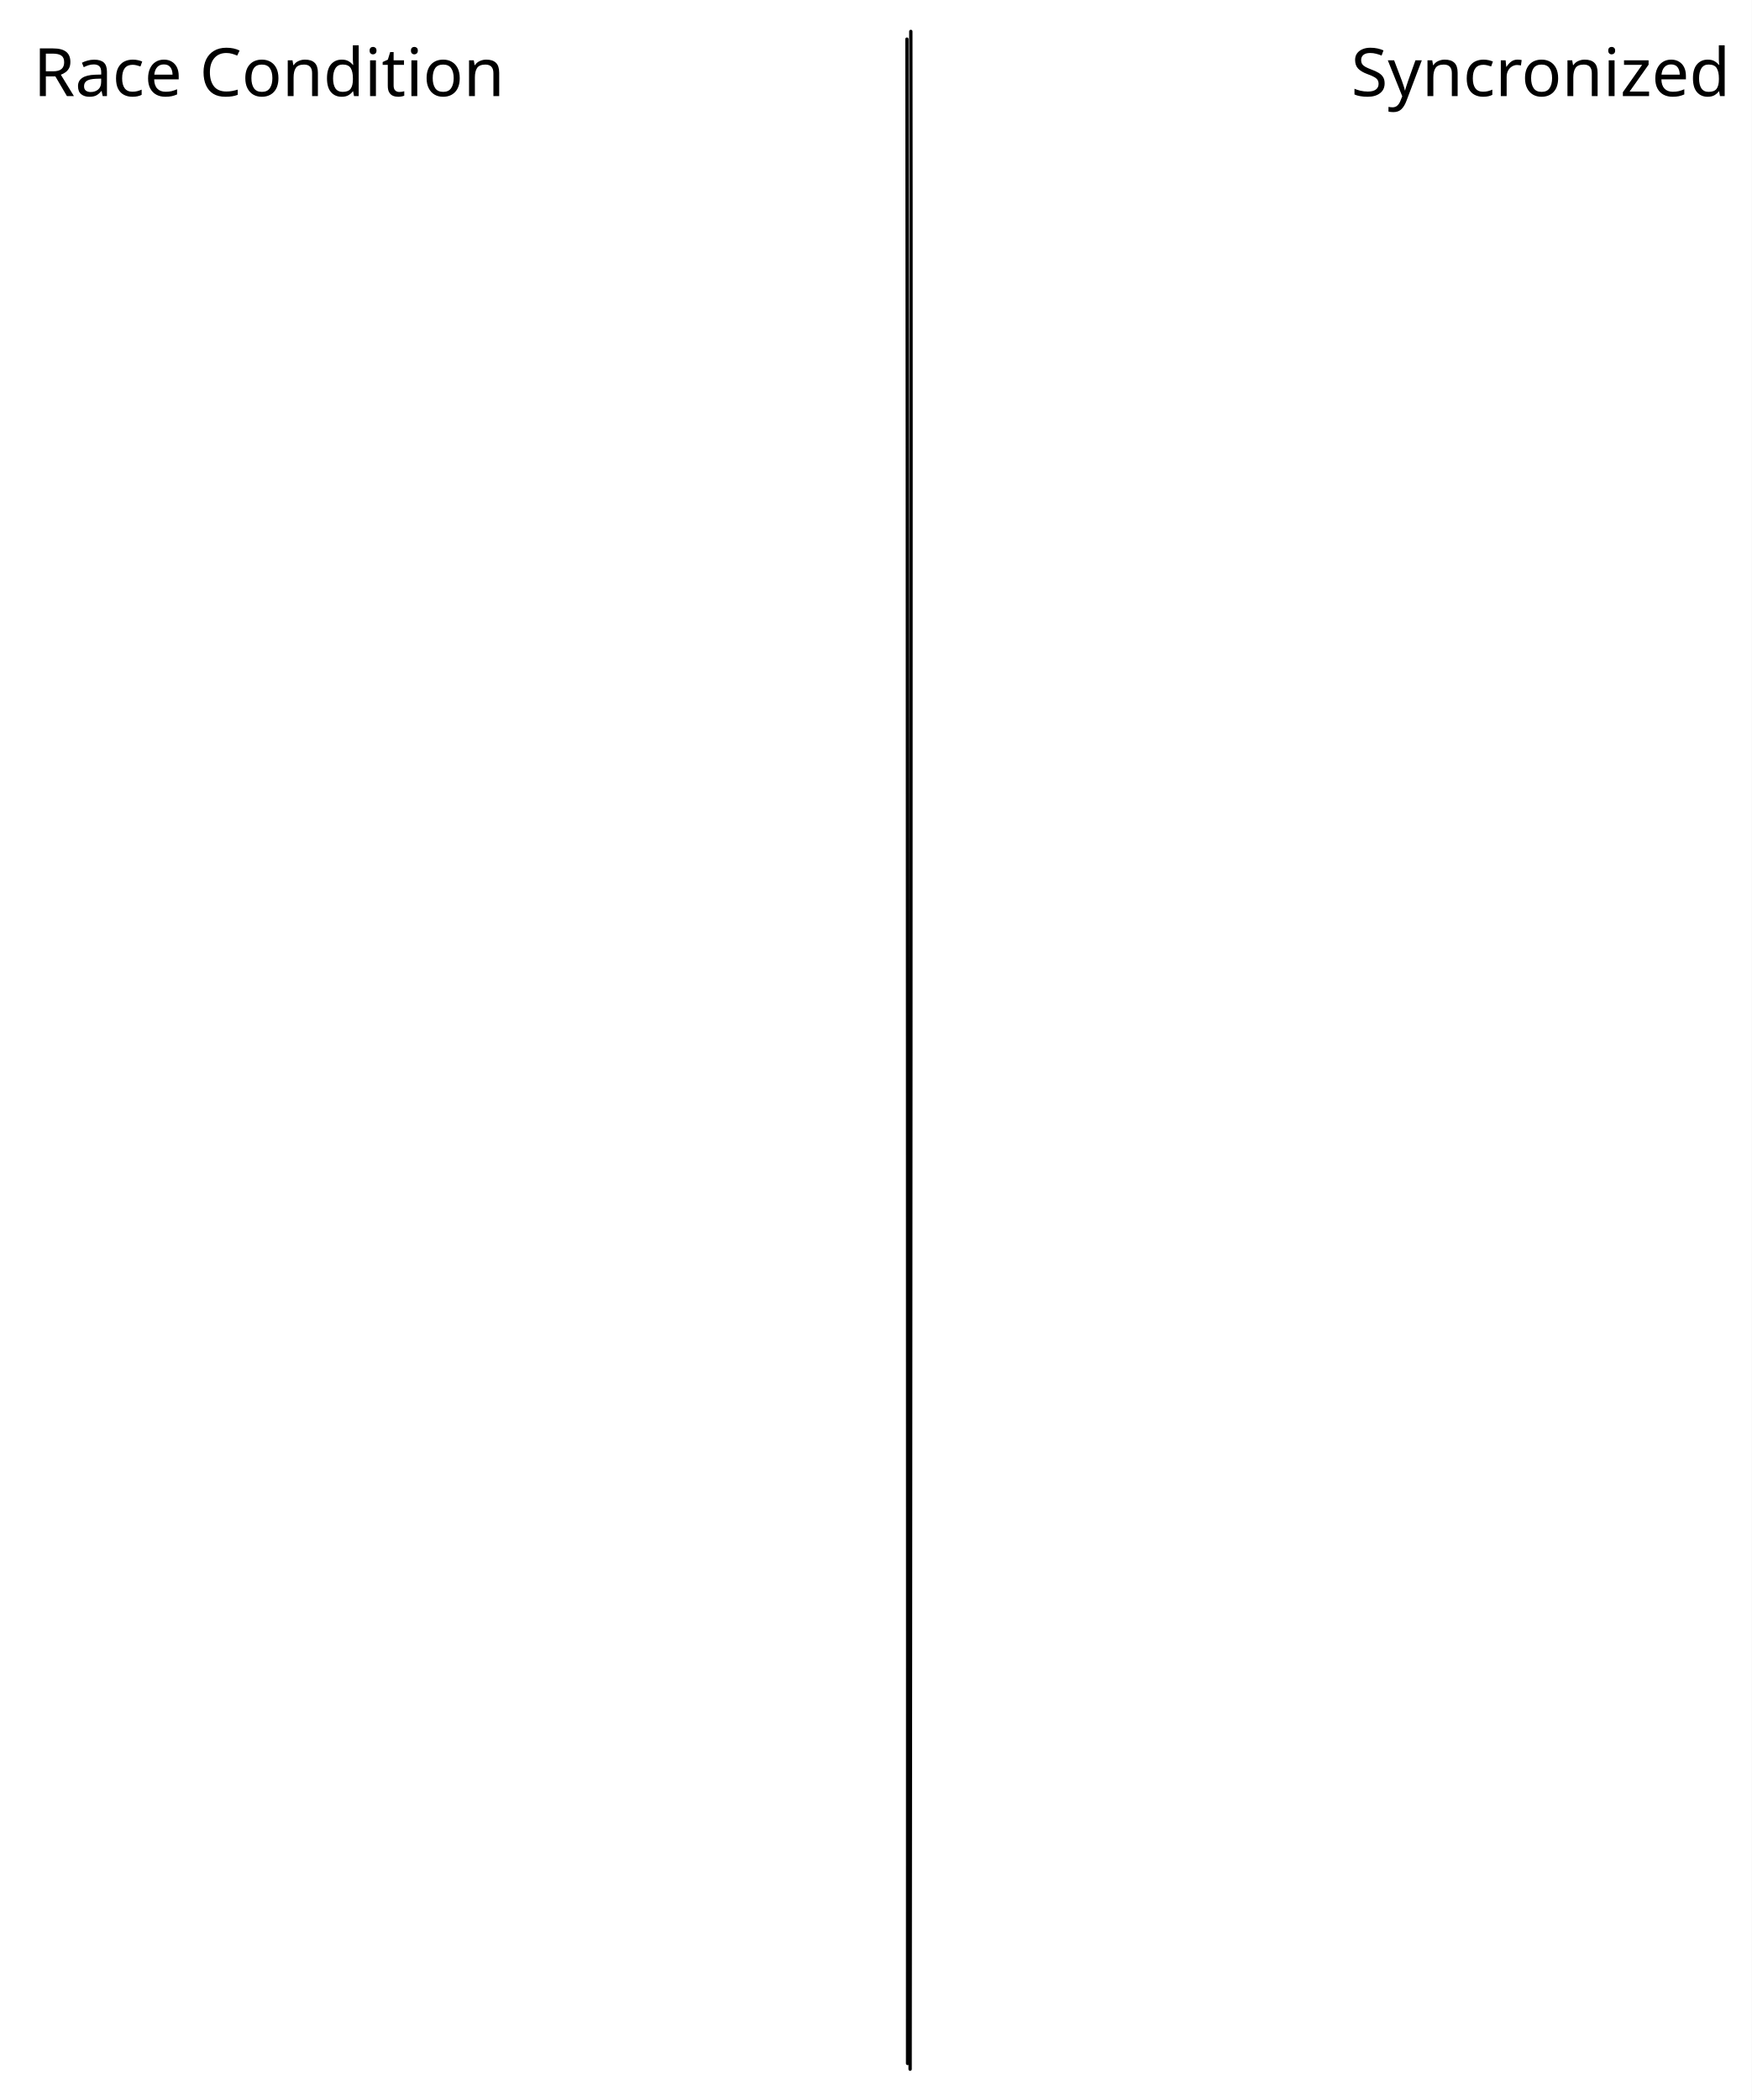
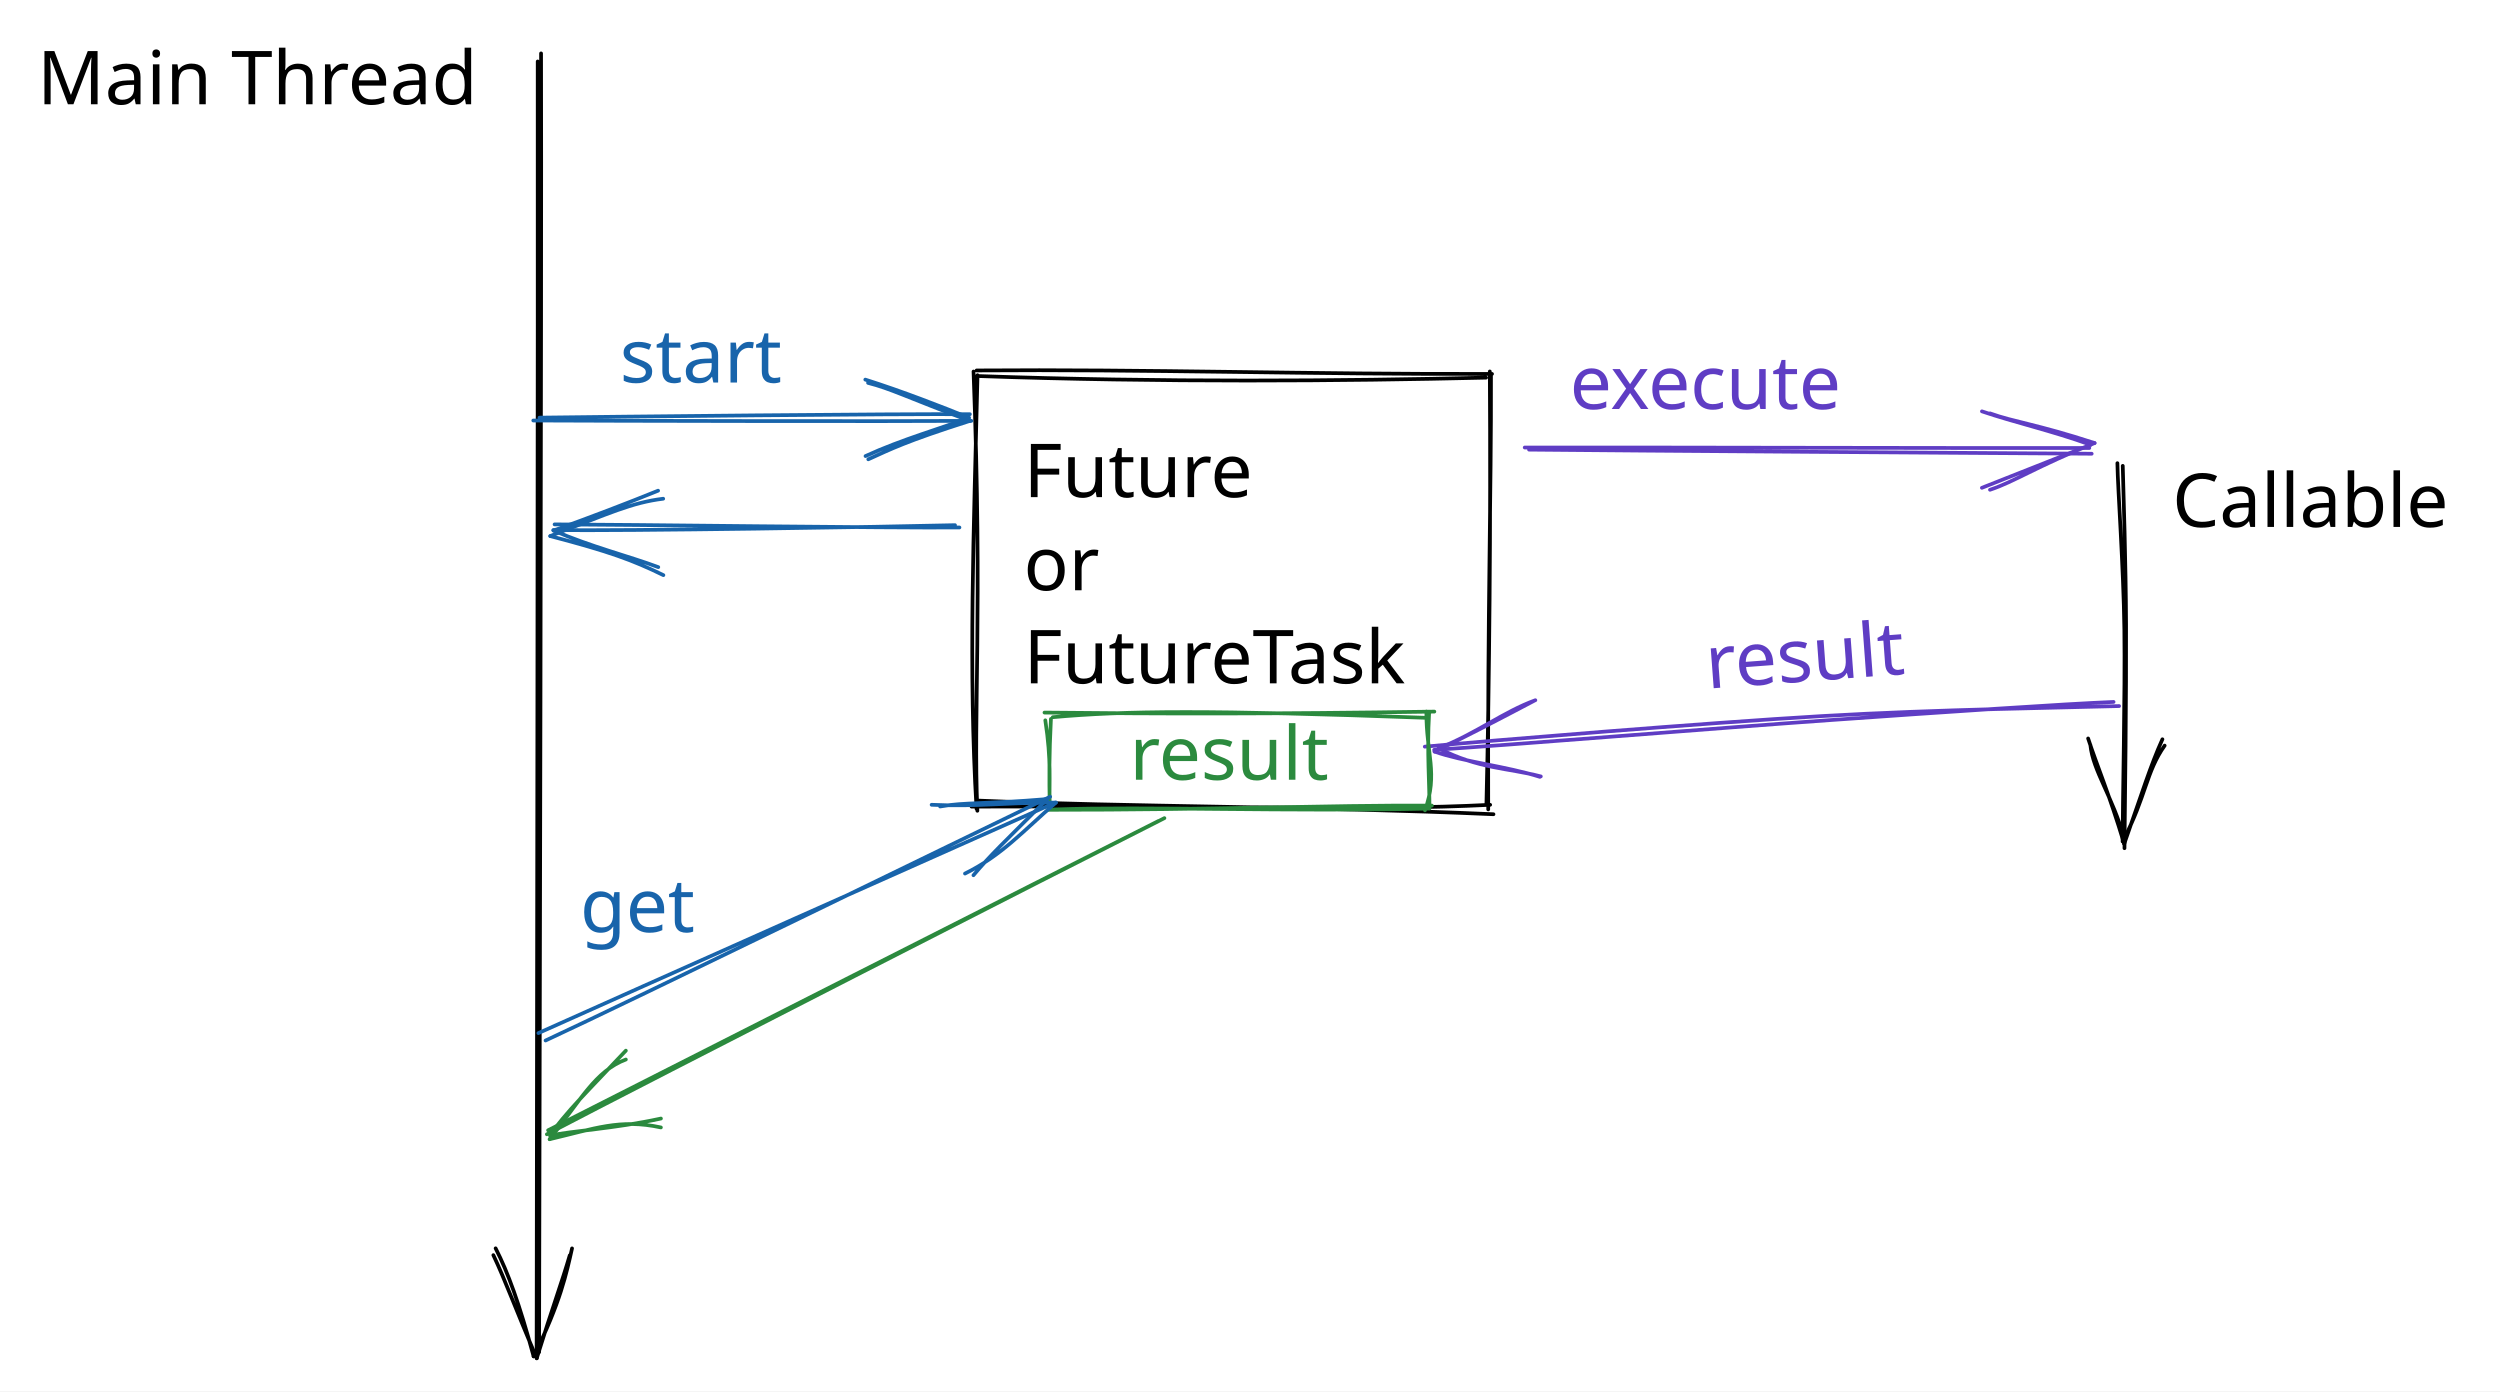
- <svg xmlns="http://www.w3.org/2000/svg" version="1.1" viewBox="0 0 524.667 628.889" width="524.667" height="628.889">
+ <svg xmlns="http://www.w3.org/2000/svg" version="1.1" viewBox="0 0 671.333 373.611" width="671.333" height="373.611">
  
-   eyJ2ZXJzaW9uIjoiMSIsImVuY29kaW5nIjoiYnN0cmluZyIsImNvbXByZXNzZWQiOnRydWUsImVuY29kZWQiOiJ4nM1WW0/bMFx1MDAxNH7vr6jCKypOYidcdTAwMGVvbVx1MDAwN1x1MDAxM5dNQJk2mHhwXHUwMDEzt7Wa2lns0lx1MDAxNtT/PttldXpjgFx1MDAwNMJcdTAwMGZtfK6fzzmfk8dave6pWUG9w7pHpynJWVaSibdv5Pe0lExwrVxu7F6KcZlay4FShTw8OCBF0egz1Vx1MDAxNWLYSMVo4UZzOqJcXElt+Fvv6/VH+1tJpOhUWVsrdWlcIrQu/C64zVxiQ1x1MDAxMPg48cHSgMkvOpGimdb2SC6p01x1MDAxOJHnd3qtpuJcdTAwMDKf/TlcdTAwMGbg6XG3e5WFLmmP5XlHzfLFcUg6XHUwMDE4l9RppSrFkP5kmVx1MDAxYWi9vyZf+kmhy+W8SjHuXHUwMDBmOJVyxUdcdTAwMTQkZWpmZMDBJ7xvYzjJ1FjgsJFcdTAwMDQo0CdFXHUwMDEwoCBcdTAwMGWXalx1MDAxYiBcdTAwMDRcclxmw1x1MDAxMMVcdTAwMDBHPvYjuIasLXJRXHUwMDFhZHvALoetS9JhX1x1MDAwM+TZ0kaVhMuClLpXzm7y78zQ9WJAWX+gzFx1MDAxODiZpLbyflxmMcBcYlx1MDAwNkuFSVKcZLb7d+uFXHUwMDFikLJ4KpAnzaZcdTAwMDLQYDuqjI5zXHUwMDFlXHUwMDE3XHUwMDE5WTTaj6IkiFx1MDAxMEhcIlgpTc74UCv5OM+dTKTDLbPRXHUwMDEzXFx12IOpfFx1MDAwMFakx2TE8tlK5+yYaqRXJKX1tuBcdTAwMTlTZk4rNZVU56a2cStezZz1zUB7Oe2tTrpimmNLtVx1MDAxMpVcbqRcdTAwMWFcdTAwMDXR4cqTbP00omR9xkl+vVx1MDAxZJE1m++/jmxcdTAwMTjuXCJbXHUwMDAwolx1MDAwMMRhXHUwMDE0vJhsp8PzOL28PkLB+e3DXHUwMDA1Pbv9Ji9mn51sKMZccpT4XHUwMDE4w0hcdTAwMTMrjP1tXFyDmmaBXHUwMDFmhnHyflSr3GrPUVxyQVx1MDAxYycgQviDuVx1MDAxNiZcYn1cdTAwMTjXOjOeloJrt+wzXHUwMDEwrVxu51mWWXhbWOYjsJtmKFxuXHUwMDAyXHUwMDAwXsGzLriJj742f9yIuHU7vZT3ya/2zWfnXHUwMDE5hFHDhzHSTEJxgnCywTM91PpC9/WLXHUwMDBmQv/93mlbaFx1MDAxNlx1MDAwMdzAZiGYYFx1MDAwMKNkg3UhXHUwMDAwIYxBhaMvZp2F9jbW6TtBV+wtrJOKlKrF9KuB99ddKM92aHJcIlVbjEZMaVx1MDAxOFx1MDAxN4JxtW5h4zbLUkxcdTAwMDaUbPBGR96pK0w49zVolnuqu67YzfL5bv//1lx1MDAxYt1z3rXq/7z2XHUwMDE0z9NcdTAwMWasXHUwMDFkpUut0SworLvJsqdbyqH27lx1MDAxOZ20Nsdrr2eXuVxu7EVgXHUwMDE4R83RXHUwMDFl57X5X4VH3SkifQ==
+   eyJ2ZXJzaW9uIjoiMSIsImVuY29kaW5nIjoiYnN0cmluZyIsImNvbXByZXNzZWQiOnRydWUsImVuY29kZWQiOiJ4nO1cXFl3m8hcdTAwMTJ+z6/Q8bxGTO/LvEXeXCInXmLL8T2emeODJSwxRkJBaLFz8t9vNbJcdTAwMDVCgLVYXHUwMDFlknt5XHUwMDE4R900XUB9X31V3cz3d5XKTvjQd3b+qOw4k6btua3AXHUwMDFl77w37SMnXHUwMDE4uH5cdTAwMGa6SPR74Fx1MDAwZoNmdGYnXGb7gz9+/93u9622XHUwMDFi3vr+vdX0u9Nhjud0nV44gFx1MDAxM/+E35XK9+i/iYnsIPCnc0TN8TycpFx1MDAxYk/8XjQlZlx1MDAxNHOllFx1MDAxMLMz3MFcdTAwMWVMXHUwMDE1Oi3ovrO9gVx1MDAxM/eYpp2xuvSaX/w9t+G49KHbe7zp+2E8653reVx1MDAxN+GDN70hu9lcdTAwMTlcdTAwMDZO3DtcYlx1MDAwM//euXJbYcfMnmqfjVx1MDAxYvjwwOJRgT9sd3rOYDA3xu/bTTd8MG1cYs1a7V47ukbcMjFPmlpcdTAwMTRcdTAwMGWiXGKTSFwiiuMnYi5QpdJcIowxzImixHTzlGm7vudcdTAwMDfGtN9QdMTG3drN+zZY2GvNzlx0XHUwMDAzuzfo21x1MDAwMbyu+Lzx003HhnVcdTAwMWO33Vx0oYkyZTFzXHUwMDEwyTRcIpSxeHYnelx1MDAxMUJcdCqZ5PFgM2W/3orc4e/0c+zYQf/pee1EpiXMNT/3XHUwMDEzvlx1MDAxNFx1MDAwZlx1MDAxZfZb9vS9YyE04Vx1MDAwMmMuJJ31e27vXHUwMDFlOntDz4vb/OZ9hqtcZkI7XGJrbq/l9trQ+eyqsVx1MDAxYtcjX+pcdTAwMGVGt/p4qEaY11x1MDAwZc+uvrm+Nzma2Wq8yW9cdTAwMGWNlVVsYbh9zoVgSMRvxzxcYrtcdTAwMGYnaIuYQyNEtTnhqf/HzFwip9eK7Zm/XHUwMDA1e1x1MDAxMO763a5cdTAwMWLCzZ/5bi9Mn1x1MDAxMd3NXHUwMDA3g66OY7fSvXDlZF9cdTAwMWGGfXPFXHUwMDE4teaI/1WJ3SH6Mfv33+9fPnvRbeLh75J/n57CXHUwMDAyYYTOJMziXHUwMDBijHNcdIMyrVx1MDAxOFx1MDAxNjr20Jf4ovhcdTAwMWSXlC+qXHUwMDE4I1x1MDAwYnhcdTAwMTH8SXKhKE/ccERcdTAwMTiMWFxmzuGCY8U5XHUwMDEzemt8keSiXHUwMDE5YyT5acpcdTAwMTCYSM1cdTAwMTFZi1wiXHUwMDA25kdcdTAwMDFFzNzqe8L7llxuXHUwMDA3c+42XHUwMDA1xqznx7OPboOA7vxeeOE+mnlcdJprPbC7rvcw51x1MDAxOVx1MDAxMVx1MDAwZcDAY9vtVVx1MDAxYZ3AXHUwMDAwOfG+XHUwMDA2XHUwMDBlTFx1MDAxY0VLNTfkg+e2XHJcXHY8525cdTAwMWVHoVx1MDAwYiF/1lx1MDAxZPqJh9tcdTAwMDRcdTAwMTNgXHUwMDFhJ6gvXHUwMDEwiVx1MDAxZrhtt2d7jVxmc1xucZxcdTAwMWL4mUDp1lnk50BcdTAwMWNKqIS/vITkXHUwMDBmdy3fvj9cdTAwMTRXo2O/pkgjbLXV17IjmTFtYSA0gimmTFxuXHUwMDFlK1x1MDAxZHNcdTAwMDFJLFx1MDAwNDinXHUwMDAyXHUwMDFjTlx1MDAxM6xEyrCtxn2MSFx1MDAxNLYwxHaOscRcdFx1MDAxNpmimikkMVx1MDAxNiw265eI+6NweN79esBuuHdcIoZXl+KR11x1MDAxZrLiPrYow0oqwjlBXG5cdTAwMTTcYuTHkbQjXHUwMDFja2502/9C4Gc0ik1wu1x1MDAxMjQrXGKilUYvet0ryVx1MDAwNsJounXGNlxulDcmVMXC4iW2KfaRsrKNIJEkk5RcdTAwMDCjIJxmXHUwMDFibNhGcyWZ0WtUpVxmez22kfGlXHUwMDBiRFx1MDAwM1FIUyR4LG7eRDNcdTAwMTRcdTAwMDeSOV8rvWbYtT3PvvWcMlxihpkthfBccpxmOPXeLFxmK55ujVx1MDAxNYPWWkrKlq9cdTAwMTVcdTAwMWO23H92x92P7mRYa16fd1x1MDAwZYbkplN2XGZcdTAwMDOhWlx1MDAwMF4hseREXHUwMDEzLecgXGY5l4EwUcCgICa2WChcdTAwMDB+tqSUXG5YXHUwMDA0U7BGZUBcdTAwMWG0QcQ3oG8oZozHfv+EcCrBVCNs3lx1MDAxNuFcdTAwMTc3l19aR666kJNGrX+ETu1DZC+H8PdF132YXHUwMDA03ZGnb89390df6urj+f5d/+O/xlx1MDAxY2tFSZyg5lx1MDAxNMJcdTAwMTj4k1x1MDAxNpguL8m7XHUwMDFm9j9R+9vJ1y5cdGtfz/b1bn1cdTAwMWOUXHUwMDFlYJxZXHUwMDA2XHUwMDFhmFx1MDAxM4iEkGPPXHUwMDA3SUFcdTAwMDFhkHiDOEmF0FdHXHUwMDE4louQkoupNedaICbkXHUwMDFih8l6XHUwMDAzyfFer4a7/1x1MDAwNJRcZs6OJmd3vVdcdTAwMDDRuX3kVD11/am6d/1tUP1Kzmsn1+VcdTAwMDen0vjtwvrBMFx1MDAwNKxU/upVKn5cdTAwMDB/pr9cdTAwMWL24D4z0Iu3XHL0XHUwMDA11lx1MDAxNXJSfqFcdTAwMDCzdOszKVx1MDAxMaRcdTAwMTnBXHUwMDFh4eVZqZj9S8pKXHUwMDEwJi1MgY+oXHUwMDAy1knE9YiTpMVcYoJAXHUwMDBivkhMNSGXk/hcdTAwMWRtNdlcdTAwMDacxE2OXHUwMDAwXCJcdTAwMGJBisAlovFUM4qKSpNKcaZcdTAwMTXQkspgLCFcdTAwMTiARq8j7MtcXDdcdTAwMTifXHUwMDA1p7fHZML7l3atp5D6TMaP2XVcdTAwMDPCXHUwMDEwKCfBXHUwMDEwVfDulUyc9FQ3wFx1MDAxNidSS1xysolTjeRz9fxXK1x1MDAxZOR7VDQ87Uvx5d4l/64qc1xuK49cblx0zdBcbmuOhe+9pIRCUZRHSEEpmq5bzVFcbtVAKYQooZWkqGhcdTAwMDVhU0qR8aVcdTAwMGJqXHUwMDAxXGZcdTAwMGJcIrlCa5RcdTAwMWH/pUxhXHUwMDBiin4z0eBMnOYwLEUp4NmUNeVcdTAwMDDN3zGAXHUwMDEwqGFQ7svLgWJdWFL0Mkj0XHUwMDAxnsj4kIxS/Tn0muScYnMwjkzpeXuCQHFTXHUwMDA2kEhDXHUwMDEyoqnMWFxyhFAmuNaEmlx1MDAxMitQilooXHUwMDAzmJVcdTAwMWUm+TplgE30XHUwMDAwsF/Ck9bXXHUwMDAz6di5xM6CwsQ4pVx1MDAxNCjVYKeEhydZnGPESsHESIIoooxruCdKXHUwMDE3lMLPpFx1MDAwN6pSW0SA0lx1MDAxNVxmhD3WKjmaWqBcdTAwMTOgXHUwMDBimYhcdTAwMDRPRL54tVxc/zTHome+krxcdTAwMDDg5etcdTAwMGKqOaZkhTqlfdIk9zWM0efwmty0NPKV9MrHUMJcIkgpiVx1MDAwNVfAO1wisU0o0lx1MDAxYkBJ8FjgPYBH41x1MDAwNb1cdTAwMDFZi2EsxFx1MDAxMcPc7JLJr1xcbkpZXCJjrTNj8Vx1MDAwMTGJQXQm1oReTXFcdTAwMTSRXHUwMDEyqC5cdTAwMTlcdTAwMWK4bU1cdTAwMTA4g6FcdTAwMTeWQVx1MDAxMjxZsp5cIsAoXHUwMDE3b/A8qSR6hS1BxYWt0sBtpS2EXFxbXHUwMDFhWFArJrDGSfCl0YWVYPbtJlVLbnE4XHUwMDE4jnYsZFx0XHUwMDAylMZcdTAwMWHWXGI0jFBvLVx1MDAwMF6rILBVXHUwMDAxgFx1MDAxNFx1MDAwMUXLNJMmuouMUlx1MDAwMbdcdTAwMTJKL2uTwc9cdTAwMTT/c/0nNXqp+JxPXHUwMDE4ic0sXHUwMDBiXHUwMDAxXHUwMDFh4KOJWH4vQHHFuqSEgakwXHUwMDE5XHUwMDA0JP9ES8XTe1x1MDAwMZSK8n8ujNCayy9enTCQNtTFXHUwMDEwg3duXHUwMDE2VLJKilx1MDAxOdGZc1NcdTAwMTBYIzqXgTE25lx1MDAwNWRRsyVcXIBg4GbnUebeIzkvfVx1MDAxN3jh16ggVvM9KDV+I01PRbpxxlx1MDAxOIBcdTAwMTBcdTAwMDOWVdYgOsFFPeSH7cbF6UjTKj5cdTAwMThccuplp1xmNmVmXHUwMDAyXHUwMDEwgJxUsflNxzRcdTAwMTLwXHUwMDE4XHUwMDFlheKUXHUwMDE3LYxuylx1MDAxODxjXTRjyzGWUoBcdTAwMTnb2FxcUJ6iXlx1MDAwNMMy6PepIWshS+aKd4JcdDGr7Xp5ZF22pTf6/KlaP7q5blx1MDAwNV3vY6Np47Iji7JonYNcdTAwMDKRYCF1otpcdTAwMWWNl9pSZsdcdTAwMGZjUprFoO1Bi7LloEUw+DpPJKpvk1x1MDAxYptcdTAwMGZJ3lxmWm2nXHUwMDE0wDJmrFx1MDAwNSucv99VUKpcdTAwMTCRK+x3XHI+PjZPXHUwMDBmw87lyWVXXHUwMDFm9EfNurq+LzussCrc74qpMlmx4prpKGnOhVx1MDAxNblVNnXWh9VyJSfMTWqO8VuXnCTlXHRx8/+SUyVcdTAwMDGuwu2oTOZcIlxmaZBcdTAwMWaaqeWrvFx1MDAwZle3N1x1MDAwZvveXHUwMDExOe6cqkfU+fzlno9LjzCBXHUwMDBiq7p06brTplx1MDAxMHv+biD+yDJcdTAwMDNyUZjVOKKCXGb8Uch0MVx1MDAxMnpcdTAwMGJhbZaEZCwyt06vcCBu6uPL9n9cdTAwMWG7J3u7e1xy/npcdTAwMWLOXHUwMDE1w2yVoFlcYofcgorIh1x1MDAwMmdEK0ro8lx1MDAxNdirfbsz0pPr4G58e9X/0Gg1duWXskNcdTAwMDGca+67lcSGaHNcdTAwMDFCzPpcYoKoy1x1MDAwNDfrdVvTcCasJTaIi6yd2WLhXHUwMDFibo4lXHUwMDEyplxmu7rvb1JQUVxiqbViz9Il2J+2rpH/XHUwMDFlzVFcdTAwMTWrfk+di92EjF/YXUlcdTAwMTVQt1xcIYxcdTAwMTWTWUmxXHUwMDBisWl++WQ+ilx0afG5XHUwMDAy0/aimFx1MDAxMC9GMcVcIlHLXHUwMDAxOlLhzG+tJSGKv/VnmYpz/Fx1MDAxYVDOq41cdTAwMTZcdTAwMGKkSuJ/x4AsQ8CUXCKNMFx1MDAwMdzgxdooiT6iIVxcy+gzmafuX680mutP5kh7Ulx1MDAxZaG8e5pgx+73L0J47bO3XHUwMDA0nuW2nlKA+C53Rq4zri26/m930WH0S/SkXHJcdTAwMWI45l6//3j3479cdTAwMDRDUZIifQ==
  <defs>
    <style>
      @font-face {
        font-family: "Virgil";
        src: url("https://unpkg.com/@excalidraw/excalidraw@0.13.0/dist/excalidraw-assets/Virgil.woff2");
      }
      @font-face {
        font-family: "Cascadia";
        src: url("https://unpkg.com/@excalidraw/excalidraw@0.13.0/dist/excalidraw-assets/Cascadia.woff2");
      }
    </style>
  </defs>
-   <rect x="0" y="0" width="524.667" height="628.889" fill="#ffffff" />
-   <g transform="translate(10 10.77771) rotate(0 72.5 12.5)">
-     <text x="0" y="18" font-family="Virgil, Segoe UI Emoji" font-size="20px" fill="#000000" text-anchor="start" style="white-space: pre;" direction="ltr">Race Condition</text>
+   <rect x="0" y="0" width="671.333" height="373.611" fill="#ffffff" />
+   <g stroke-linecap="round">
+     <g transform="translate(144.2222 15.16664) rotate(0 0 174.2222)">
+       <path d="M1.07 -0.83 C1.24 57.08, 0.66 289.8, 0.54 347.92 M0.17 1.34 C0.27 59.38, -0.06 291.26, -0.12 349.18" stroke="#000000" stroke-width="1" fill="none" />
+     </g>
+     <g transform="translate(144.2222 15.16664) rotate(0 0 174.2222)">
+       <path d="M-11.74 321.88 C-8.49 328.73, -5.92 336.01, -0.09 349.58 M-11.13 320.05 C-7.86 326.45, -4.81 334.69, -0.93 349.06" stroke="#000000" stroke-width="1" fill="none" />
+     </g>
+     <g transform="translate(144.2222 15.16664) rotate(0 0 174.2222)">
+       <path d="M8.78 321.91 C6.75 328.93, 4.03 336.21, -0.09 349.58 M9.39 320.07 C7.94 326.51, 6.27 334.74, -0.93 349.06" stroke="#000000" stroke-width="1" fill="none" />
+     </g>
  </g>
-   <g transform="translate(404.6666 10.77777) rotate(0 55 12.5)">
-     <text x="0" y="18" font-family="Virgil, Segoe UI Emoji" font-size="20px" fill="#000000" text-anchor="start" style="white-space: pre;" direction="ltr">Syncronized</text>
+   <g transform="translate(10 10) rotate(0 62.5 12.5)">
+     <text x="0" y="18" font-family="Virgil, Segoe UI Emoji" font-size="20px" fill="#000000" text-anchor="start" style="white-space: pre;" direction="ltr">Main Thread</text>
  </g>
  <g stroke-linecap="round">
-     <g transform="translate(272.2222 10) rotate(0 0 304.4444)">
-       <path d="M0.58 -0.59 C0.79 101.09, 0.5 507.95, 0.37 609.66 M-0.58 1.72 C-0.41 103.09, -0.31 506.94, -0.39 607.94" stroke="#000000" stroke-width="1" fill="none" />
+     <g transform="translate(570.0001 124.4999) rotate(0 0 51.11111)">
+       <path d="M0.03 0.6 C0.22 7.88, 0.85 26.21, 0.92 43.32 C1 60.43, 0.63 93.41, 0.49 103.27 M-1.41 -0.12 C-1.28 7.34, 0.23 27.62, 0.46 44.55 C0.69 61.49, 0 91.62, -0.01 101.48" stroke="#000000" stroke-width="1" fill="none" />
+     </g>
+     <g transform="translate(570.0001 124.4999) rotate(0 0 51.11111)">
+       <path d="M-8.67 75.5 C-8 82.52, -2.58 89.59, 0.4 100.64 M-9.27 73.8 C-6.94 80.97, -3.7 88.45, 0.42 102.1" stroke="#000000" stroke-width="1" fill="none" />
+     </g>
+     <g transform="translate(570.0001 124.4999) rotate(0 0 51.11111)">
+       <path d="M11.28 75.72 C6.34 82.68, 6.15 89.69, 0.4 100.64 M10.68 74.02 C7.5 81.02, 5.23 88.44, 0.42 102.1" stroke="#000000" stroke-width="1" fill="none" />
+     </g>
+   </g>
+   <g transform="translate(583.3334 123.5) rotate(0 39 12.5)">
+     <text x="0" y="18" font-family="Virgil, Segoe UI Emoji" font-size="20px" fill="#000000" text-anchor="start" style="white-space: pre;" direction="ltr">Callable</text>
+   </g>
+   <g stroke-linecap="round" transform="translate(261.5556 100.5) rotate(0 68.8889 58.22221)">
+     <path d="M0.7 -1.02 C45.37 -1.39, 91.68 0.06, 139.1 -0.09 M0.79 0.47 C50.27 2.22, 99.06 1.82, 137.5 0.91 M138.82 0.43 C138.92 31.8, 137.89 63.71, 138.08 116.85 M138.51 -0.75 C138.78 41.19, 138.39 81.61, 137.6 115.47 M139.49 118.15 C90.71 116, 41.58 116.2, 1.22 114.49 M138.6 115.62 C105.49 117.28, 74.37 115.77, -0.67 116.1 M0.9 117.22 C-0.23 90.61, 2.33 64.63, -0.13 -0.73 M0.68 116.71 C-1.53 79.52, -0.05 42.11, 0.94 0.25" stroke="#000000" stroke-width="1" fill="none" />
+   </g>
+   <g transform="translate(274.8889 115.5001) rotate(0 58.5 37.5)">
+     <text x="0" y="18" font-family="Virgil, Segoe UI Emoji" font-size="20px" fill="#000000" text-anchor="start" style="white-space: pre;" direction="ltr">Future </text>
+     <text x="0" y="43" font-family="Virgil, Segoe UI Emoji" font-size="20px" fill="#000000" text-anchor="start" style="white-space: pre;" direction="ltr">  or </text>
+     <text x="0" y="68" font-family="Virgil, Segoe UI Emoji" font-size="20px" fill="#000000" text-anchor="start" style="white-space: pre;" direction="ltr">FutureTask</text>
+   </g>
+   <g stroke-linecap="round">
+     <g transform="translate(410.0277 119.8315) rotate(0 75.54173 0.4444427)">
+       <path d="M0.57 0.91 C26.01 1.18, 126.46 1.86, 151.66 2.01 M-0.59 0.34 C24.82 0.27, 125.69 0.55, 151.02 0.47" stroke="#5f3dc4" stroke-width="1" fill="none" />
+     </g>
+     <g transform="translate(410.0277 119.8315) rotate(0 75.54173 0.4444427)">
+       <path d="M124.35 11.69 C130.85 9.54, 136.64 5.52, 152.44 -0.86 M122.18 11.16 C130.68 7.81, 140.86 3.77, 151.38 -0.39" stroke="#5f3dc4" stroke-width="1" fill="none" />
+     </g>
+     <g transform="translate(410.0277 119.8315) rotate(0 75.54173 0.4444427)">
+       <path d="M124.35 -8.83 C130.92 -6.47, 136.71 -5.98, 152.44 -0.86 M122.19 -9.37 C130.8 -6.42, 140.99 -4.16, 151.38 -0.39" stroke="#5f3dc4" stroke-width="1" fill="none" />
+     </g>
+   </g>
+   <g transform="translate(421.5557 91.83334) rotate(0 39.5 12.5)">
+     <text x="0" y="18" font-family="Virgil, Segoe UI Emoji" font-size="20px" fill="#5f3dc4" text-anchor="start" style="white-space: pre;" direction="ltr">execute</text>
+   </g>
+   <g stroke-linecap="round">
+     <g transform="translate(569.111 189.7222) rotate(0 -92.88885 5.829962)">
+       <path d="M-0.06 -0.12 C-13.31 0.28, -48.84 0.75, -79.91 2.57 C-110.99 4.39, -168.99 9.15, -186.51 10.78 M-1.55 -1.23 C-14.36 -0.72, -47.13 1.49, -77.54 3.64 C-107.95 5.78, -166.2 10.55, -183.99 11.64" stroke="#5f3dc4" stroke-width="1" fill="none" />
+     </g>
+     <g transform="translate(569.111 189.7222) rotate(0 -92.88885 5.829962)">
+       <path d="M-156.82 -1.69 C-165.35 1.41, -172.59 7.2, -182.81 11.22 M-157.07 -1.58 C-165.32 2.77, -176.67 8.72, -183.89 12.1" stroke="#5f3dc4" stroke-width="1" fill="none" />
+     </g>
+     <g transform="translate(569.111 189.7222) rotate(0 -92.88885 5.829962)">
+       <path d="M-155.35 18.77 C-164.3 16.45, -171.93 16.8, -182.81 11.22 M-155.6 18.89 C-164.55 16.05, -176.41 14.8, -183.89 12.1" stroke="#5f3dc4" stroke-width="1" fill="none" />
+     </g>
+   </g>
+   <g transform="translate(458 164.7221) rotate(355.7421 30 12.5)">
+     <text x="0" y="18" font-family="Virgil, Segoe UI Emoji" font-size="20px" fill="#5f3dc4" text-anchor="start" style="white-space: pre;" direction="ltr">result</text>
+   </g>
+   <g stroke-linecap="round">
+     <g transform="translate(144.2222 112.3889) rotate(0 57.77777 0)">
+       <path d="M-1.02 0.53 C18.61 0.63, 97.09 0.79, 116.62 0.63 M0.65 -0.24 C20.31 -0.49, 97.06 -1.31, 116.22 -1.16" stroke="#1864ab" stroke-width="1" fill="none" />
+     </g>
+     <g transform="translate(144.2222 112.3889) rotate(0 57.77777 0)">
+       <path d="M88.94 10.95 C94.93 8.24, 98.94 6.14, 116.2 0.64 M88.2 10.08 C97.85 5.62, 109.06 2.46, 115.98 -0.2" stroke="#1864ab" stroke-width="1" fill="none" />
+     </g>
+     <g transform="translate(144.2222 112.3889) rotate(0 57.77777 0)">
+       <path d="M88.88 -9.57 C94.88 -8.05, 98.91 -5.91, 116.2 0.64 M88.14 -10.45 C97.84 -7.39, 109.07 -3.03, 115.98 -0.2" stroke="#1864ab" stroke-width="1" fill="none" />
+     </g>
+   </g>
+   <g stroke-linecap="round">
+     <g transform="translate(257.1112 140.8333) rotate(0 -54.6667 0)">
+       <path d="M0.53 0.81 C-17.4 0.98, -89.9 0.02, -108.19 -0.02 M-0.66 0.19 C-18.59 0.66, -90.33 1.79, -108.53 1.5" stroke="#1864ab" stroke-width="1" fill="none" />
+     </g>
+     <g transform="translate(257.1112 140.8333) rotate(0 -54.6667 0)">
+       <path d="M-79.02 -6.91 C-87.47 -5.87, -93.5 -3.02, -109.35 3.12 M-80.39 -9.07 C-88.42 -5.81, -98.36 -1.99, -108.47 1.63" stroke="#1864ab" stroke-width="1" fill="none" />
+     </g>
+     <g transform="translate(257.1112 140.8333) rotate(0 -54.6667 0)">
+       <path d="M-78.97 13.61 C-87.25 9.57, -93.29 7.34, -109.35 3.12 M-80.34 11.46 C-88.42 8.45, -98.39 6, -108.47 1.63" stroke="#1864ab" stroke-width="1" fill="none" />
+     </g>
+   </g>
+   <g transform="translate(166.4444 84.72223) rotate(0 28.5 12.5)">
+     <text x="0" y="18" font-family="Virgil, Segoe UI Emoji" font-size="20px" fill="#1864ab" text-anchor="start" style="white-space: pre;" direction="ltr">start</text>
+   </g>
+   <g transform="translate(155.7777 232.2778) rotate(0 17 12.5)">
+     <text x="0" y="18" font-family="Virgil, Segoe UI Emoji" font-size="20px" fill="#1864ab" text-anchor="start" style="white-space: pre;" direction="ltr">get</text>
+   </g>
+   <g transform="translate(303.3334 191.3889) rotate(0 30 12.5)">
+     <text x="0" y="18" font-family="Virgil, Segoe UI Emoji" font-size="20px" fill="#2b8a3e" text-anchor="start" style="white-space: pre;" direction="ltr">result</text>
+   </g>
+   <g stroke-linecap="round" transform="translate(282 192.3889) rotate(0 51.11111 12.44446)">
+     <path d="M-1.52 -1.04 C31.03 -0.69, 58.39 -0.64, 103.17 -1.3 M0.71 0.2 C20.01 -1.54, 42.56 -1.78, 101.36 0.38 M101.03 -1.34 C100.97 10.17, 104.24 15.28, 100.65 25.21 M101.76 -0.81 C101.14 9.37, 101.92 18.59, 101.85 24.76 M101.8 24.74 C64.6 25.61, 25.53 24.1, 1.12 24.98 M102.51 23.94 C73.91 23.8, 44.09 25.1, -0.51 25.07 M-0.13 22.98 C-0.31 17.8, 0.38 12.01, -1.3 1.04 M-0.11 24.11 C-0.26 16.36, -0.28 10.61, 0.21 0.67" stroke="#2b8a3e" stroke-width="1" fill="none" />
+   </g>
+   <g stroke-linecap="round">
+     <g transform="translate(145.1111 278.6111) rotate(0 69.33336 -32)">
+       <path d="M-0.53 -1.19 C22.51 -11.54, 114.88 -52.71, 138.12 -63.04 M1.39 0.8 C24.24 -9.79, 114.07 -53.67, 136.89 -64.66" stroke="#1864ab" stroke-width="1" fill="none" />
+     </g>
+     <g transform="translate(145.1111 278.6111) rotate(0 69.33336 -32)">
+       <path d="M114.02 -44.03 C123.81 -48.85, 129.6 -55.41, 138.44 -63.1 M116.29 -43.58 C120.77 -48.91, 124.55 -52.47, 136.14 -64.04" stroke="#1864ab" stroke-width="1" fill="none" />
+     </g>
+     <g transform="translate(145.1111 278.6111) rotate(0 69.33336 -32)">
+       <path d="M105.06 -62.5 C117.3 -61.93, 125.69 -63.15, 138.44 -63.1 M107.34 -62.04 C113.91 -63.23, 119.7 -62.64, 136.14 -64.04" stroke="#1864ab" stroke-width="1" fill="none" />
+     </g>
+   </g>
+   <g stroke-linecap="round">
+     <g transform="translate(312.2222 219.9444) rotate(0 -83.11111 42.22223)">
+       <path d="M-1.14 0.52 C-28.63 14.35, -137.4 69.54, -165.04 83.57 M0.46 -0.25 C-27.07 13.66, -137.88 70.25, -165.37 84.65" stroke="#2b8a3e" stroke-width="1" fill="none" />
+     </g>
+     <g transform="translate(312.2222 219.9444) rotate(0 -83.11111 42.22223)">
+       <path d="M-144.16 64.57 C-152.32 67.61, -156.41 75.65, -164.62 85.97 M-144.16 62.19 C-153.23 71.86, -160.94 79.36, -164.47 84.99" stroke="#2b8a3e" stroke-width="1" fill="none" />
+     </g>
+     <g transform="translate(312.2222 219.9444) rotate(0 -83.11111 42.22223)">
+       <path d="M-134.75 82.81 C-145.75 80.43, -152.58 83.14, -164.62 85.97 M-134.74 80.42 C-147.49 83.19, -158.79 83.73, -164.47 84.99" stroke="#2b8a3e" stroke-width="1" fill="none" />
    </g>
  </g>
</svg>
